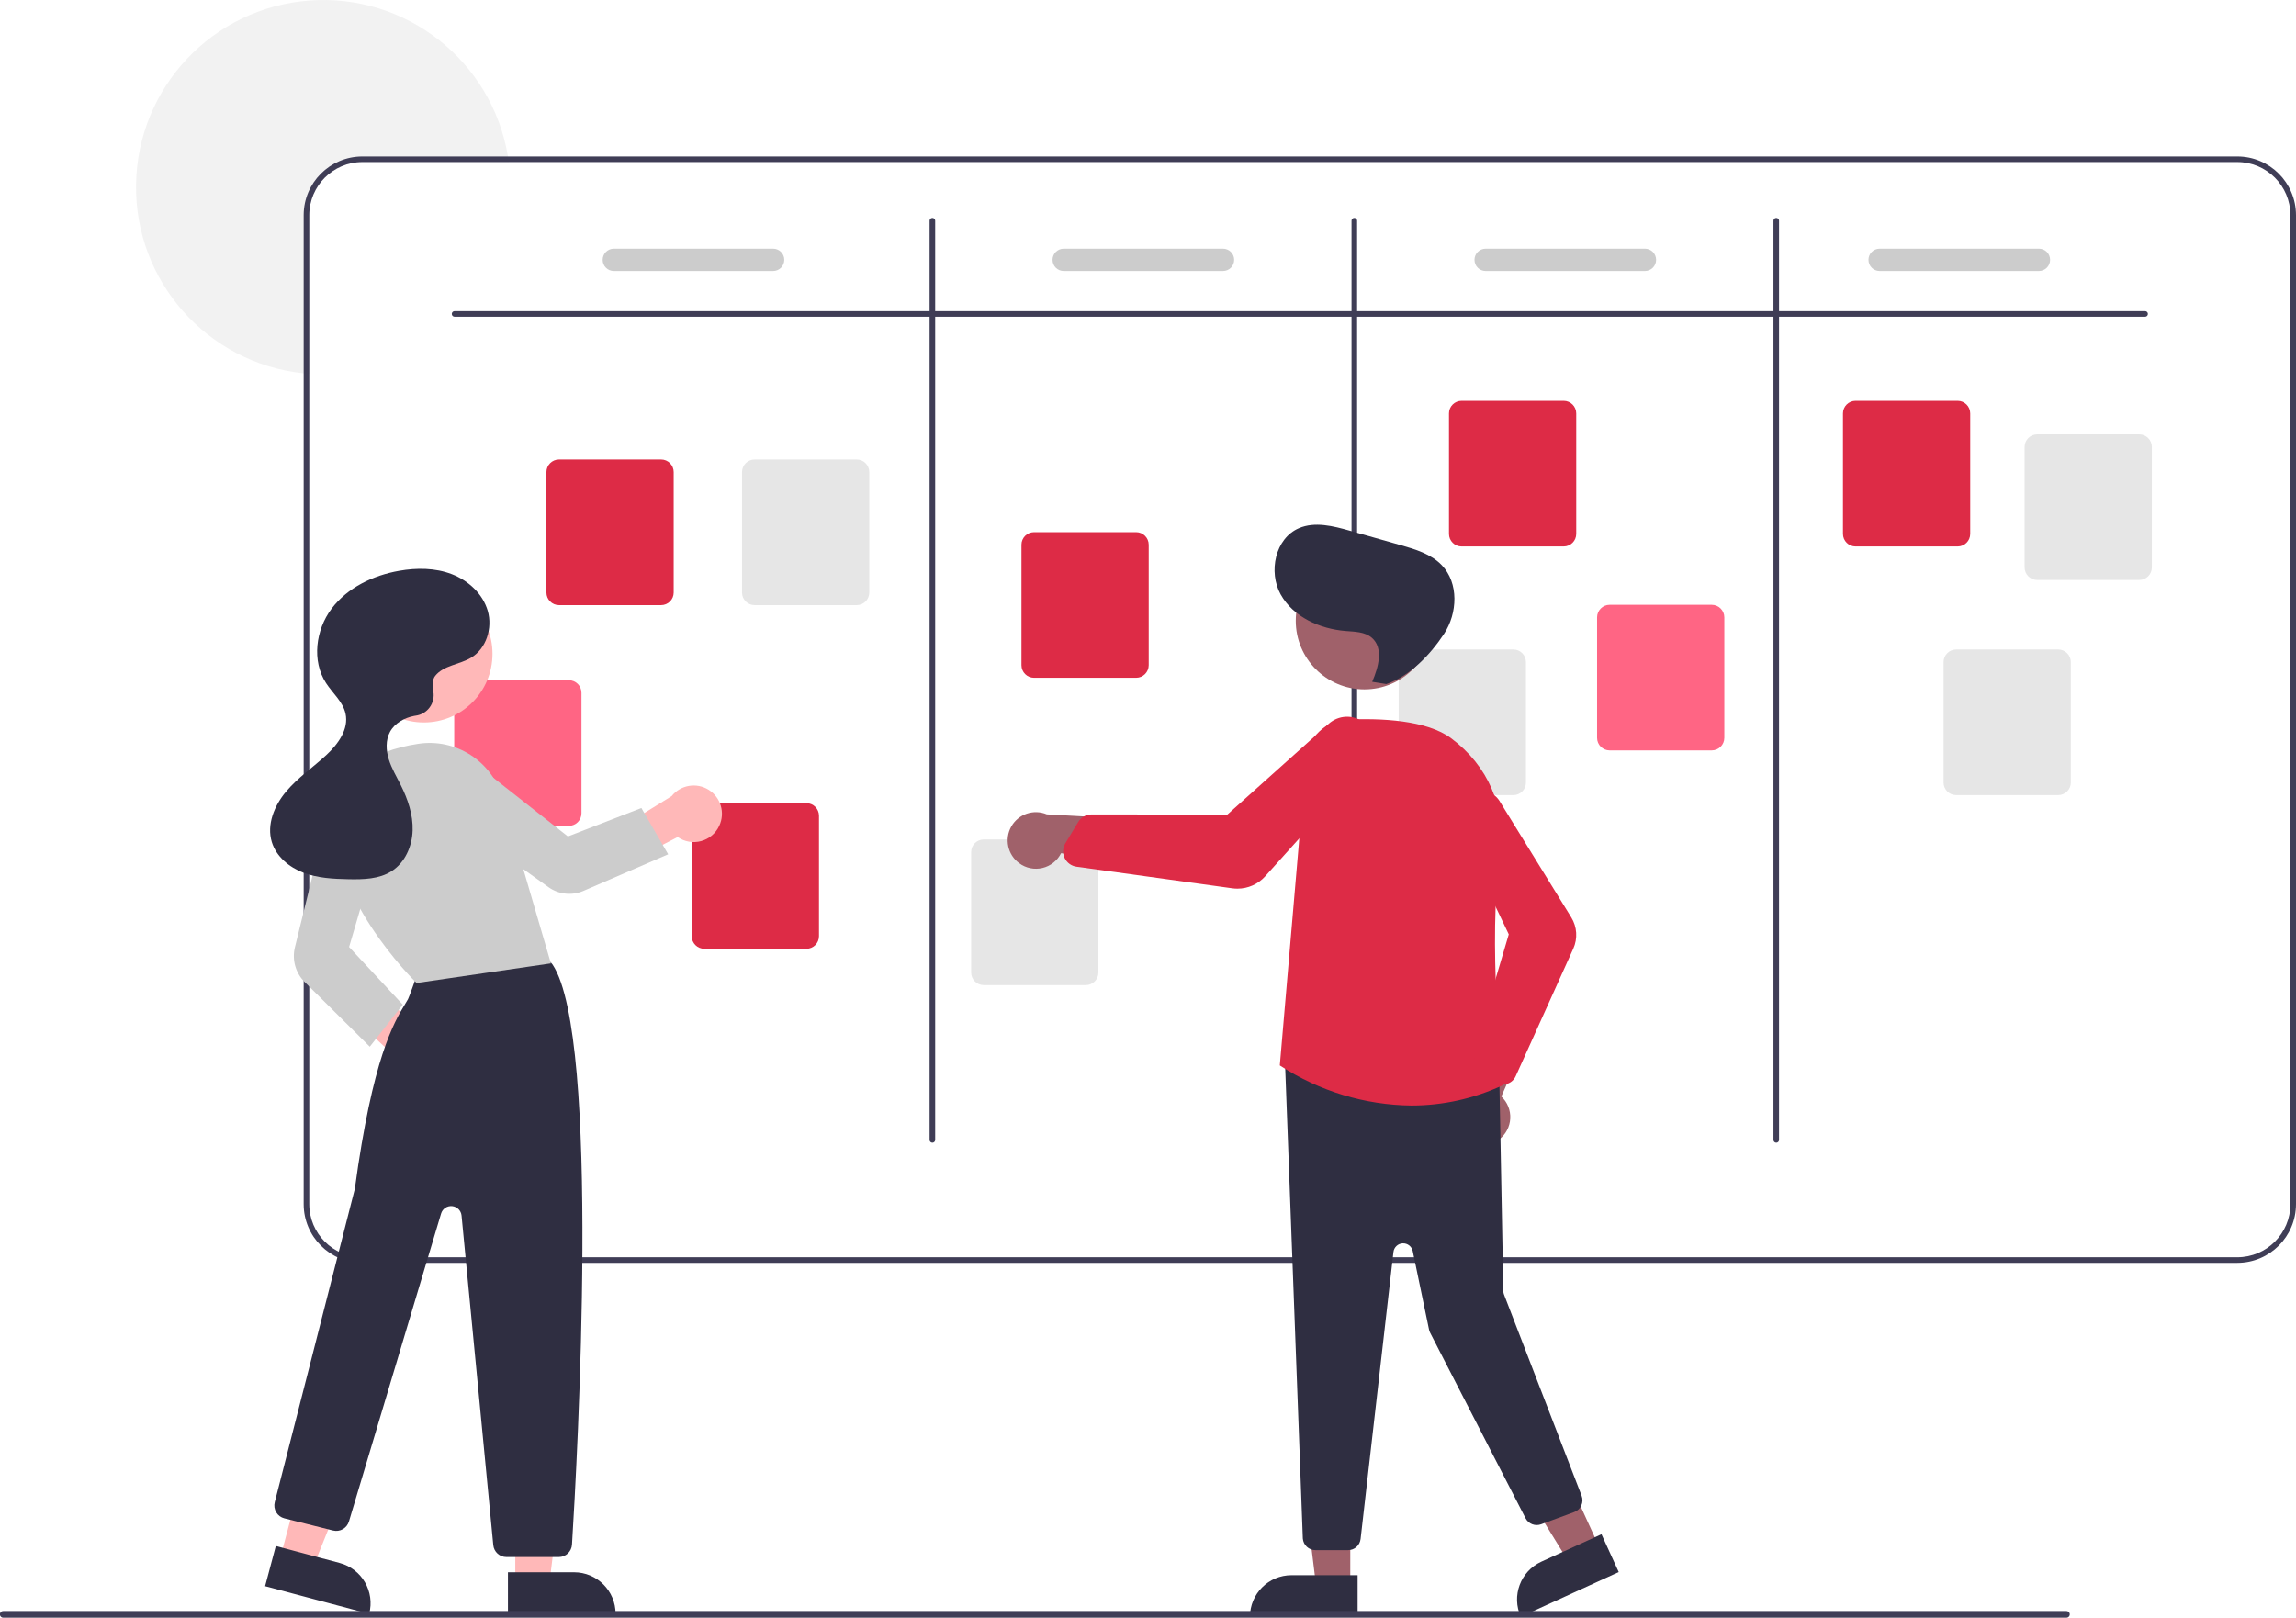
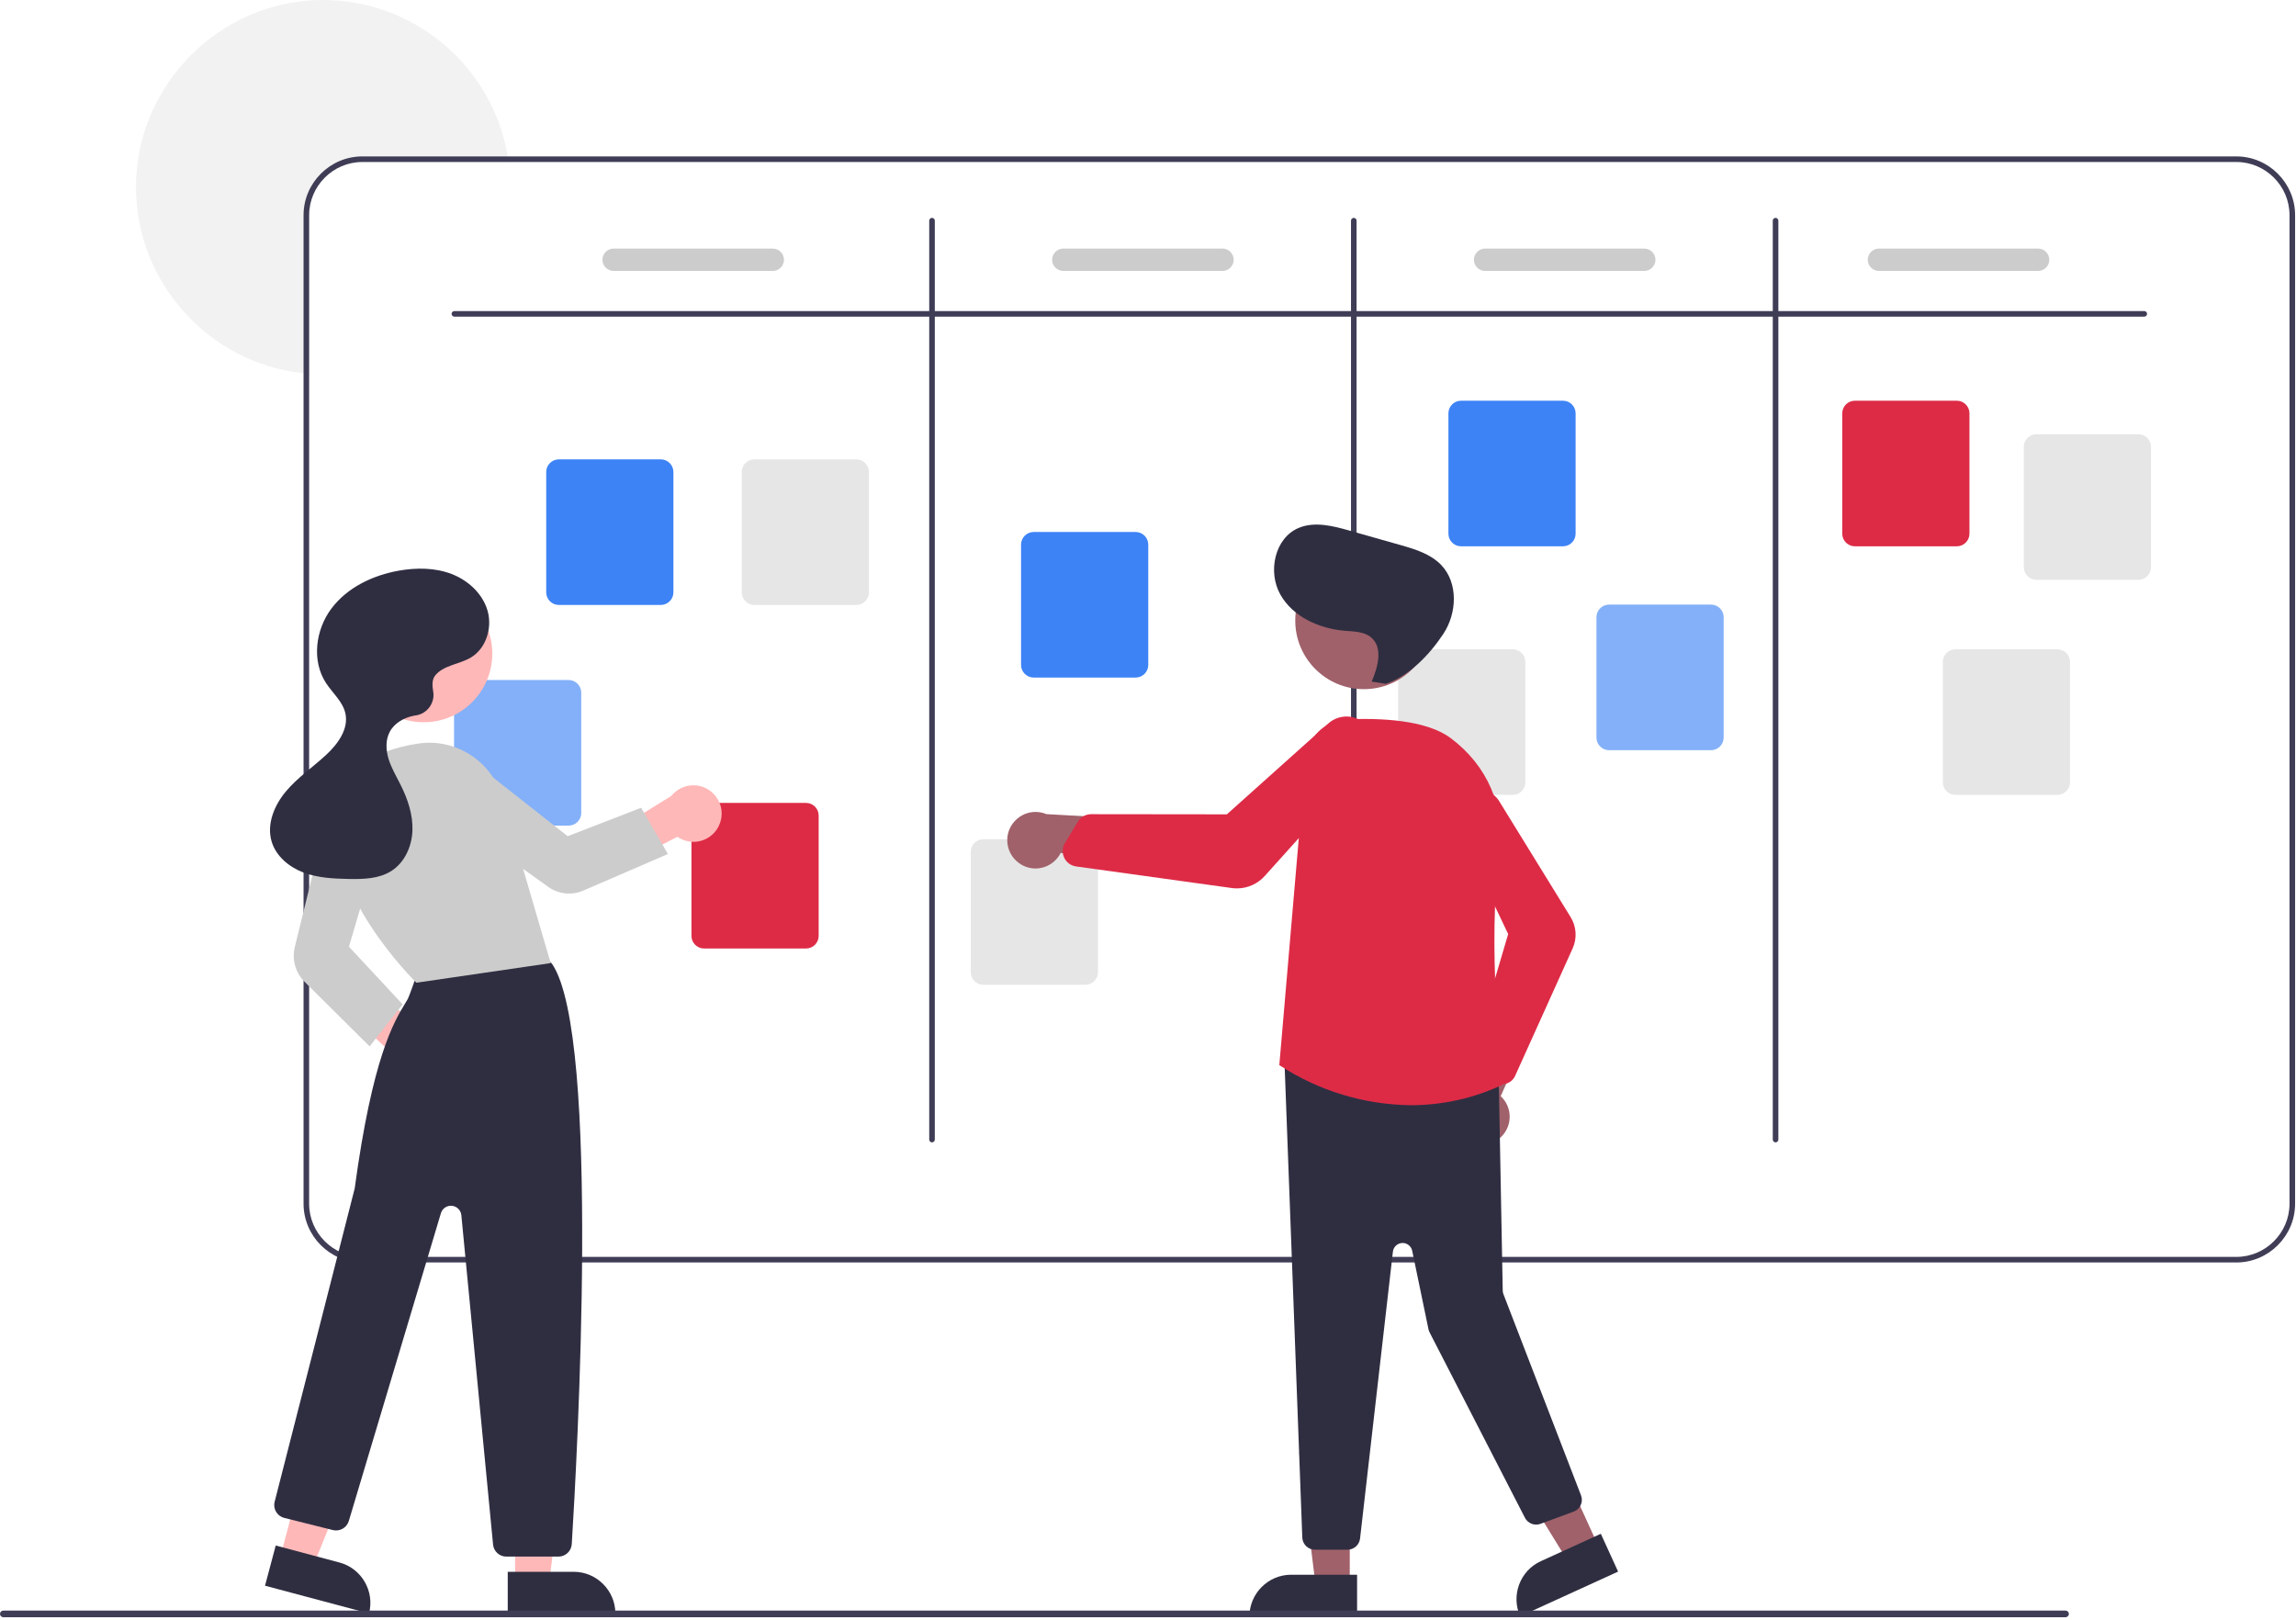
- <svg xmlns="http://www.w3.org/2000/svg" data-name="Layer 1" width="821.676" height="579.01" viewBox="0 0 821.676 579.01">
-   <path d="M371.238,218.495h-52.4a19.017,19.017,0,0,0-19,19v56.81c-.67-.04-1.34-.1-2-.18a66.999,66.999,0,1,1,73.1-77.63C371.048,217.155,371.148,217.825,371.238,218.495Z" transform="translate(-189.1619 -160.4952)" fill="#f2f2f2" />
-   <path d="M989.838,216.495h-671a21.023,21.023,0,0,0-21,21v354a21.023,21.023,0,0,0,21,21h671a21.023,21.023,0,0,0,21-21v-354A21.023,21.023,0,0,0,989.838,216.495Zm19,375a19.017,19.017,0,0,1-19,19h-671a19.017,19.017,0,0,1-19-19v-354a19.017,19.017,0,0,1,19-19h671a19.017,19.017,0,0,1,19,19Z" transform="translate(-189.1619 -160.4952)" fill="#3f3d56" />
-   <path d="M956.838,273.865h-605a1,1,0,0,1,0-2h605a1,1,0,0,1,0,2Z" transform="translate(-189.1619 -160.4952)" fill="#3f3d56" />
-   <path d="M522.838,569.495a1,1,0,0,1-1-1v-329a1,1,0,1,1,2,0v329A1,1,0,0,1,522.838,569.495Z" transform="translate(-189.1619 -160.4952)" fill="#3f3d56" />
-   <path d="M673.838,569.495a1,1,0,0,1-1-1v-329a1,1,0,1,1,2,0v329A1,1,0,0,1,673.838,569.495Z" transform="translate(-189.1619 -160.4952)" fill="#3f3d56" />
-   <path d="M824.838,569.495a1,1,0,0,1-1-1v-329a1,1,0,1,1,2,0v329A1,1,0,0,1,824.838,569.495Z" transform="translate(-189.1619 -160.4952)" fill="#3f3d56" />
-   <path d="M425.754,377.083h-36.54a4.505,4.505,0,0,1-4.5-4.5V329.463a4.505,4.505,0,0,1,4.5-4.5h36.54a4.505,4.505,0,0,1,4.5,4.5v43.12A4.505,4.505,0,0,1,425.754,377.083Z" transform="translate(-189.1619 -160.4952)" fill="#dd2b46" />
-   <path d="M477.754,500.083h-36.54a4.505,4.505,0,0,1-4.5-4.5V452.463a4.505,4.505,0,0,1,4.5-4.5h36.54a4.505,4.505,0,0,1,4.5,4.5v43.12A4.505,4.505,0,0,1,477.754,500.083Z" transform="translate(-189.1619 -160.4952)" fill="#dd2b46" />
-   <path d="M595.754,403.083h-36.54a4.505,4.505,0,0,1-4.5-4.5V355.463a4.505,4.505,0,0,1,4.5-4.5h36.54a4.505,4.505,0,0,1,4.5,4.5v43.12A4.505,4.505,0,0,1,595.754,403.083Z" transform="translate(-189.1619 -160.4952)" fill="#dd2b46" />
-   <path d="M748.754,356.083h-36.54a4.505,4.505,0,0,1-4.5-4.5V308.463a4.505,4.505,0,0,1,4.5-4.5h36.54a4.505,4.505,0,0,1,4.5,4.5v43.12A4.505,4.505,0,0,1,748.754,356.083Z" transform="translate(-189.1619 -160.4952)" fill="#dd2b46" />
-   <path d="M889.754,356.083h-36.54a4.505,4.505,0,0,1-4.5-4.5V308.463a4.505,4.505,0,0,1,4.5-4.5h36.54a4.505,4.505,0,0,1,4.5,4.5v43.12A4.505,4.505,0,0,1,889.754,356.083Z" transform="translate(-189.1619 -160.4952)" fill="#dd2b46" />
-   <path d="M954.754,368.083h-36.54a4.505,4.505,0,0,1-4.5-4.5V320.463a4.505,4.505,0,0,1,4.5-4.5h36.54a4.505,4.505,0,0,1,4.5,4.5v43.12A4.505,4.505,0,0,1,954.754,368.083Z" transform="translate(-189.1619 -160.4952)" fill="#e6e6e6" />
-   <path d="M925.754,445.083h-36.54a4.505,4.505,0,0,1-4.5-4.5V397.463a4.505,4.505,0,0,1,4.5-4.5h36.54a4.505,4.505,0,0,1,4.5,4.5v43.12A4.505,4.505,0,0,1,925.754,445.083Z" transform="translate(-189.1619 -160.4952)" fill="#e6e6e6" />
-   <path d="M801.754,429.083h-36.54a4.505,4.505,0,0,1-4.5-4.5V381.463a4.505,4.505,0,0,1,4.5-4.5h36.54a4.505,4.505,0,0,1,4.5,4.5v43.12A4.505,4.505,0,0,1,801.754,429.083Z" transform="translate(-189.1619 -160.4952)" fill="#ff6584" />
-   <path d="M730.754,445.083h-36.54a4.505,4.505,0,0,1-4.5-4.5V397.463a4.505,4.505,0,0,1,4.5-4.5h36.54a4.505,4.505,0,0,1,4.5,4.5v43.12A4.505,4.505,0,0,1,730.754,445.083Z" transform="translate(-189.1619 -160.4952)" fill="#e6e6e6" />
-   <path d="M577.754,513.083h-36.54a4.505,4.505,0,0,1-4.5-4.5V465.463a4.505,4.505,0,0,1,4.5-4.5h36.54a4.505,4.505,0,0,1,4.5,4.5v43.12A4.505,4.505,0,0,1,577.754,513.083Z" transform="translate(-189.1619 -160.4952)" fill="#e6e6e6" />
-   <path d="M392.754,456.083h-36.54a4.505,4.505,0,0,1-4.5-4.5V408.463a4.505,4.505,0,0,1,4.5-4.5h36.54a4.505,4.505,0,0,1,4.5,4.5v43.12A4.505,4.505,0,0,1,392.754,456.083Z" transform="translate(-189.1619 -160.4952)" fill="#ff6584" />
-   <path d="M495.754,377.083h-36.54a4.505,4.505,0,0,1-4.5-4.5V329.463a4.505,4.505,0,0,1,4.5-4.5h36.54a4.505,4.505,0,0,1,4.5,4.5v43.12A4.505,4.505,0,0,1,495.754,377.083Z" transform="translate(-189.1619 -160.4952)" fill="#e6e6e6" />
-   <path d="M465.838,257.495h-57a4,4,0,0,1,0-8h57a4,4,0,0,1,0,8Z" transform="translate(-189.1619 -160.4952)" fill="#ccc" />
-   <path d="M626.838,257.495h-57a4,4,0,0,1,0-8h57a4,4,0,0,1,0,8Z" transform="translate(-189.1619 -160.4952)" fill="#ccc" />
-   <path d="M777.838,257.495h-57a4,4,0,0,1,0-8h57a4,4,0,0,1,0,8Z" transform="translate(-189.1619 -160.4952)" fill="#ccc" />
-   <path d="M918.838,257.495h-57a4,4,0,0,1,0-8h57a4,4,0,0,1,0,8Z" transform="translate(-189.1619 -160.4952)" fill="#ccc" />
-   <path d="M338.171,550.387A10.056,10.056,0,0,1,329.471,537.656L303.838,513.795l13.553-3.438,25.206,20.444a10.11,10.11,0,0,1-4.426,19.586Z" transform="translate(-189.1619 -160.4952)" fill="#ffb8b8" />
-   <polygon points="184.404 566.253 196.664 566.253 202.496 518.965 184.402 518.965 184.404 566.253" fill="#ffb8b8" />
-   <path d="M370.939,723.245h38.531a0,0,0,0,1,0,0v14.887a0,0,0,0,1,0,0H385.826a14.887,14.887,0,0,1-14.887-14.887v0A0,0,0,0,1,370.939,723.245Z" transform="translate(591.28 1300.863) rotate(179.9974)" fill="#2f2e41" />
-   <polygon points="100.345 557.401 112.193 560.555 129.994 516.359 112.509 511.705 100.345 557.401" fill="#ffb8b8" />
-   <path d="M285.307,718.541h38.531a0,0,0,0,1,0,0v14.887a0,0,0,0,1,0,0H300.194a14.887,14.887,0,0,1-14.887-14.887v0A0,0,0,0,1,285.307,718.541Z" transform="matrix(-0.96635, -0.25722, 0.25722, -0.96635, 222.9961, 1345.388)" fill="#2f2e41" />
-   <path d="M389.123,717.795H370.416a4.73,4.73,0,0,1-4.726-4.293L354.333,595.57a3.748,3.748,0,0,0-7.321-.715L314.039,705.055a4.742,4.742,0,0,1-5.7,3.246l-17.403-4.352a4.747,4.747,0,0,1-3.447-5.787c.284-1.11,28.411-111.028,28.656-112.158,6.373-46.968,13.997-59.554,18.093-66.314.339-.56.651-1.074.931-1.561.351-.608,2.512-6.645,3.884-10.564a4.79,4.79,0,0,1,2.435-2.978c17.211-8.802,37.347-2.709,43.109-.632a4.682,4.682,0,0,1,2.338,1.815c17.285,26.071,8.802,177.491,6.926,207.581A4.751,4.751,0,0,1,389.123,717.795Z" transform="translate(-189.1619 -160.4952)" fill="#2f2e41" />
-   <circle cx="151.684" cy="234.024" r="24.561" fill="#ffb8b8" />
-   <path d="M338.244,512.333l-.177-.171c-.331-.32-33.056-32.38-28.821-62.024,1.811-12.68,12.07-20.781,29.668-23.431a27.135,27.135,0,0,1,30,19.121l17.4,59.484Z" transform="translate(-189.1619 -160.4952)" fill="#ccc" />
-   <path d="M321.495,535.136l-23.318-23.171a13.137,13.137,0,0,1-3.48-12.392l11.289-45.919A10.354,10.354,0,0,1,319.165,446.254a10.411,10.411,0,0,1,6.809,12.794L314.09,499.444l19.218,20.637Z" transform="translate(-189.1619 -160.4952)" fill="#ccc" />
-   <path d="M446.566,456.058a10.056,10.056,0,0,1-14.884,4.029L400.553,476.221l1.376-13.706,27.597-17.079a10.11,10.11,0,0,1,17.04,10.621Z" transform="translate(-189.1619 -160.4952)" fill="#ffb8b8" />
-   <path d="M428.283,466.26l-30.346,13.114a12.809,12.809,0,0,1-12.477-1.338l-38.589-27.649A10.355,10.355,0,0,1,344.897,435.4a10.41,10.41,0,0,1,14.409-1.568l33.088,26.042,26.3-10.175Z" transform="translate(-189.1619 -160.4952)" fill="#ccc" />
-   <path d="M344.918,402.39c3.03-3.796,8.691-4.001,12.853-6.505,5.452-3.28,7.706-10.611,5.949-16.726s-6.938-10.881-12.878-13.16-12.549-2.307-18.816-1.206c-9.33,1.64-18.516,5.995-24.207,13.569s-7.139,18.666-1.981,26.612c2.37,3.652,6.029,6.667,6.975,10.917,1.242,5.58-2.671,10.961-6.864,14.846-4.777,4.426-10.257,8.133-14.442,13.123s-6.976,11.806-5.066,18.032c1.6,5.216,6.256,9.059,11.361,10.984s10.666,2.203,16.121,2.309c5.297.104,10.924-.025,15.386-2.881,4.777-3.058,7.328-8.858,7.516-14.527s-1.706-11.223-4.245-16.294c-1.513-3.023-3.273-5.953-4.278-9.18s-1.18-6.89.431-9.863c1.693-3.125,5.117-5.009,8.604-5.694.181-.036.373-.067.573-.096a7.398,7.398,0,0,0,6.333-8.628C343.847,405.808,343.881,403.689,344.918,402.39Z" transform="translate(-189.1619 -160.4952)" fill="#2f2e41" />
-   <polygon points="483.229 567.3 470.969 567.3 465.137 520.012 483.231 520.013 483.229 567.3" fill="#a0616a" />
-   <path d="M462.212,563.797h23.644a0,0,0,0,1,0,0v14.887a0,0,0,0,1,0,0H447.325a0,0,0,0,1,0,0v0A14.887,14.887,0,0,1,462.212,563.797Z" fill="#2f2e41" />
-   <polygon points="572.184 553.413 561.033 558.506 536.079 517.917 552.538 510.399 572.184 553.413" fill="#a0616a" />
-   <path d="M743.47,716.962h23.644a0,0,0,0,1,0,0v14.887a0,0,0,0,1,0,0H728.583a0,0,0,0,1,0,0v0A14.887,14.887,0,0,1,743.47,716.962Z" transform="translate(-422.5278 215.6884) rotate(-24.54855)" fill="#2f2e41" />
-   <path d="M725.643,568.352a10.056,10.056,0,0,0,.801-15.399l14.412-32.7-18.309,3.103-10.879,30.577a10.11,10.11,0,0,0,13.975,14.419Z" transform="translate(-189.1619 -160.4952)" fill="#a0616a" />
-   <path d="M671.609,715.327H659.897a4.517,4.517,0,0,1-4.488-4.174l-6.387-170.559a4.5,4.5,0,0,1,4.925-4.805l67.735,7.193a4.501,4.501,0,0,1,4.062,4.394l1.419,75.235a3.492,3.492,0,0,0,.234,1.193l27.785,72.053a4.499,4.499,0,0,1-2.643,5.841l-11.868,4.373a4.501,4.501,0,0,1-5.557-2.164l-34.133-66.369a4.475,4.475,0,0,1-.404-1.143l-5.831-28.094a3.5,3.5,0,0,0-6.904.312L676.08,711.338A4.499,4.499,0,0,1,671.609,715.327Z" transform="translate(-189.1619 -160.4952)" fill="#2f2e41" />
-   <circle cx="488.279" cy="222.178" r="24.561" fill="#a0616a" />
-   <path d="M694.285,556.19a87.664,87.664,0,0,1-46.873-14.198l-.239-.165.025-.29,9.395-109.416a15.421,15.421,0,0,1,14.599-14.062c12.176-.56,28.531.146,37.286,6.667,13.231,9.854,19.608,24.694,17.496,40.712-4.38,33.219.582,78.029,1.162,83.029l.042.36-.33.151A77.266,77.266,0,0,1,694.285,556.19Z" transform="translate(-189.1619 -160.4952)" fill="#dd2b46" />
-   <path d="M727.022,548.653a5.007,5.007,0,0,1-3.681-1.622l-5.373-5.861a5.026,5.026,0,0,1-1.109-4.795l12.251-41.464-18.64-39.144a8.832,8.832,0,0,1-.604-5.879,8.809,8.809,0,0,1,16.313-2.084l25.295,41.042a11.951,11.951,0,0,1,.72,11.198l-20.61,45.665a4.988,4.988,0,0,1-3.766,2.88A5.054,5.054,0,0,1,727.022,548.653Z" transform="translate(-189.1619 -160.4952)" fill="#dd2b46" />
-   <path d="M553.9,469.448a10.056,10.056,0,0,0,14.999-3.578l35.438,4.596L596.192,453.778l-32.404-1.806a10.11,10.11,0,0,0-9.888,17.476Z" transform="translate(-189.1619 -160.4952)" fill="#a0616a" />
-   <path d="M632.011,478.562a13.425,13.425,0,0,1-1.845-.127l-55.751-7.732a5.541,5.541,0,0,1-4.251-3.111,5.657,5.657,0,0,1-.318-.829h-0a5.564,5.564,0,0,1,.575-4.432l4.614-7.649a5.584,5.584,0,0,1,4.756-2.686h.008l48.596.056,36.294-32.517a9.868,9.868,0,0,1,6.107-2.5,9.835,9.835,0,0,1,7.373,16.815L641.953,474.128A13.364,13.364,0,0,1,632.011,478.562Z" transform="translate(-189.1619 -160.4952)" fill="#dd2b46" />
-   <path d="M680.234,404.523c2.244-5.195,4.144-12.113-.161-15.785-2.497-2.13-6.094-2.135-9.365-2.4-9.217-.747-18.706-4.988-23.211-13.064s-1.989-20.084,6.51-23.728c5.729-2.456,12.297-.783,18.294.918l18.006,5.106c5.35,1.517,10.967,3.19,14.819,7.201,6.143,6.397,5.684,17.212.805,24.618s-12.226,15.131-20.638,17.943Z" transform="translate(-189.1619 -160.4952)" fill="#2f2e41" />
-   <path d="M928.647,739.505h-738.294a1.191,1.191,0,1,1,0-2.381h738.294a1.191,1.191,0,1,1,0,2.381Z" transform="translate(-189.1619 -160.4952)" fill="#3f3d56" />
+ <svg xmlns="http://www.w3.org/2000/svg" width="100%" height="100%" viewBox="0 0 822 580" version="1.1" xml:space="preserve" style="fill-rule:evenodd;clip-rule:evenodd;stroke-linejoin:round;stroke-miterlimit:2;">
+   <g transform="matrix(1,0,0,1,-189.162,-160.495)">
+     <path d="M371.238,218.495L318.838,218.495C308.419,218.505 299.848,227.076 299.838,237.495L299.838,294.305C299.168,294.265 298.498,294.205 297.838,294.125C263.909,290.556 237.849,261.611 237.849,227.494C237.849,190.74 268.094,160.495 304.848,160.495C337.468,160.495 365.583,184.318 370.938,216.495C371.048,217.155 371.148,217.825 371.238,218.495Z" style="fill:rgb(242,242,242);fill-rule:nonzero;" />
+   </g>
+   <g transform="matrix(1,0,0,1,-189.162,-160.495)">
+     <path d="M989.838,216.495L318.838,216.495C307.323,216.508 297.851,225.98 297.838,237.495L297.838,591.495C297.851,603.011 307.323,612.483 318.838,612.495L989.838,612.495C1001.35,612.483 1010.83,603.011 1010.84,591.495L1010.84,237.495C1010.83,225.98 1001.35,216.508 989.838,216.495ZM1008.84,591.495C1008.83,601.915 1000.26,610.486 989.838,610.495L318.838,610.495C308.419,610.486 299.848,601.915 299.838,591.495L299.838,237.495C299.848,227.076 308.419,218.505 318.838,218.495L989.838,218.495C1000.26,218.505 1008.83,227.076 1008.84,237.495L1008.84,591.495Z" style="fill:rgb(63,61,86);fill-rule:nonzero;" />
+   </g>
+   <g transform="matrix(1,0,0,1,-189.162,-160.495)">
+     <path d="M956.838,273.865L351.838,273.865C351.29,273.865 350.838,273.413 350.838,272.865C350.838,272.316 351.29,271.865 351.838,271.865L956.838,271.865C957.387,271.865 957.838,272.316 957.838,272.865C957.838,273.413 957.387,273.865 956.838,273.865Z" style="fill:rgb(63,61,86);fill-rule:nonzero;" />
+   </g>
+   <g transform="matrix(1,0,0,1,-189.162,-160.495)">
+     <path d="M522.838,569.495C522.29,569.495 521.838,569.044 521.838,568.495L521.838,239.495C521.838,238.947 522.29,238.495 522.838,238.495C523.387,238.495 523.838,238.947 523.838,239.495L523.838,568.495C523.838,569.044 523.387,569.495 522.838,569.495Z" style="fill:rgb(63,61,86);fill-rule:nonzero;" />
+   </g>
+   <g transform="matrix(1,0,0,1,-189.162,-160.495)">
+     <path d="M673.838,569.495C673.29,569.495 672.838,569.044 672.838,568.495L672.838,239.495C672.838,238.947 673.29,238.495 673.838,238.495C674.387,238.495 674.838,238.947 674.838,239.495L674.838,568.495C674.838,569.044 674.387,569.495 673.838,569.495Z" style="fill:rgb(63,61,86);fill-rule:nonzero;" />
+   </g>
+   <g transform="matrix(1,0,0,1,-189.162,-160.495)">
+     <path d="M824.838,569.495C824.29,569.495 823.838,569.044 823.838,568.495L823.838,239.495C823.838,238.947 824.29,238.495 824.838,238.495C825.387,238.495 825.838,238.947 825.838,239.495L825.838,568.495C825.838,569.044 825.387,569.495 824.838,569.495Z" style="fill:rgb(63,61,86);fill-rule:nonzero;" />
+   </g>
+   <g transform="matrix(1,0,0,1,-189.162,-160.495)">
+     <path d="M425.754,377.083L389.214,377.083C386.746,377.08 384.717,375.05 384.714,372.583L384.714,329.463C384.717,326.995 386.746,324.966 389.214,324.963L425.754,324.963C428.221,324.966 430.251,326.995 430.254,329.463L430.254,372.583C430.251,375.05 428.221,377.08 425.754,377.083Z" style="fill:rgb(61,131,246);fill-rule:nonzero;" />
+   </g>
+   <g transform="matrix(1,0,0,1,-189.162,-160.495)">
+     <path d="M477.754,500.083L441.214,500.083C438.746,500.08 436.717,498.05 436.714,495.583L436.714,452.463C436.717,449.995 438.746,447.966 441.214,447.963L477.754,447.963C480.221,447.966 482.251,449.995 482.254,452.463L482.254,495.583C482.251,498.05 480.221,500.08 477.754,500.083Z" style="fill:rgb(221,43,70);fill-rule:nonzero;" />
+   </g>
+   <g transform="matrix(1,0,0,1,-189.162,-160.495)">
+     <path d="M595.754,403.083L559.214,403.083C556.746,403.08 554.717,401.05 554.714,398.583L554.714,355.463C554.717,352.995 556.746,350.966 559.214,350.963L595.754,350.963C598.221,350.966 600.251,352.995 600.254,355.463L600.254,398.583C600.251,401.05 598.221,403.08 595.754,403.083Z" style="fill:rgb(61,131,246);fill-rule:nonzero;" />
+   </g>
+   <g transform="matrix(1,0,0,1,-189.162,-160.495)">
+     <path d="M748.754,356.083L712.214,356.083C709.746,356.08 707.717,354.05 707.714,351.583L707.714,308.463C707.717,305.995 709.746,303.966 712.214,303.963L748.754,303.963C751.221,303.966 753.251,305.995 753.254,308.463L753.254,351.583C753.251,354.05 751.221,356.08 748.754,356.083Z" style="fill:rgb(61,131,246);fill-rule:nonzero;" />
+   </g>
+   <g transform="matrix(1,0,0,1,-189.162,-160.495)">
+     <path d="M889.754,356.083L853.214,356.083C850.746,356.08 848.717,354.05 848.714,351.583L848.714,308.463C848.717,305.995 850.746,303.966 853.214,303.963L889.754,303.963C892.221,303.966 894.251,305.995 894.254,308.463L894.254,351.583C894.251,354.05 892.221,356.08 889.754,356.083Z" style="fill:rgb(221,43,70);fill-rule:nonzero;" />
+   </g>
+   <g transform="matrix(1,0,0,1,-189.162,-160.495)">
+     <path d="M954.754,368.083L918.214,368.083C915.746,368.08 913.717,366.05 913.714,363.583L913.714,320.463C913.717,317.995 915.746,315.966 918.214,315.963L954.754,315.963C957.221,315.966 959.251,317.995 959.254,320.463L959.254,363.583C959.251,366.05 957.221,368.08 954.754,368.083Z" style="fill:rgb(230,230,230);fill-rule:nonzero;" />
+   </g>
+   <g transform="matrix(1,0,0,1,-189.162,-160.495)">
+     <path d="M925.754,445.083L889.214,445.083C886.746,445.08 884.717,443.05 884.714,440.583L884.714,397.463C884.717,394.995 886.746,392.966 889.214,392.963L925.754,392.963C928.221,392.966 930.251,394.995 930.254,397.463L930.254,440.583C930.251,443.05 928.221,445.08 925.754,445.083Z" style="fill:rgb(230,230,230);fill-rule:nonzero;" />
+   </g>
+   <g transform="matrix(1,0,0,1,-189.162,-160.495)">
+     <path d="M801.754,429.083L765.214,429.083C762.746,429.08 760.717,427.05 760.714,424.583L760.714,381.463C760.717,378.995 762.746,376.966 765.214,376.963L801.754,376.963C804.221,376.966 806.251,378.995 806.254,381.463L806.254,424.583C806.251,427.05 804.221,429.08 801.754,429.083Z" style="fill:rgb(131,176,248);fill-rule:nonzero;" />
+   </g>
+   <g transform="matrix(1,0,0,1,-189.162,-160.495)">
+     <path d="M730.754,445.083L694.214,445.083C691.746,445.08 689.717,443.05 689.714,440.583L689.714,397.463C689.717,394.995 691.746,392.966 694.214,392.963L730.754,392.963C733.221,392.966 735.251,394.995 735.254,397.463L735.254,440.583C735.251,443.05 733.221,445.08 730.754,445.083Z" style="fill:rgb(230,230,230);fill-rule:nonzero;" />
+   </g>
+   <g transform="matrix(1,0,0,1,-189.162,-160.495)">
+     <path d="M577.754,513.083L541.214,513.083C538.746,513.08 536.717,511.05 536.714,508.583L536.714,465.463C536.717,462.995 538.746,460.966 541.214,460.963L577.754,460.963C580.221,460.966 582.251,462.995 582.254,465.463L582.254,508.583C582.251,511.05 580.221,513.08 577.754,513.083Z" style="fill:rgb(230,230,230);fill-rule:nonzero;" />
+   </g>
+   <g transform="matrix(1,0,0,1,-189.162,-160.495)">
+     <path d="M392.754,456.083L356.214,456.083C353.746,456.08 351.717,454.05 351.714,451.583L351.714,408.463C351.717,405.995 353.746,403.966 356.214,403.963L392.754,403.963C395.221,403.966 397.251,405.995 397.254,408.463L397.254,451.583C397.251,454.05 395.221,456.08 392.754,456.083Z" style="fill:rgb(131,176,248);fill-rule:nonzero;" />
+   </g>
+   <g transform="matrix(1,0,0,1,-189.162,-160.495)">
+     <path d="M495.754,377.083L459.214,377.083C456.746,377.08 454.717,375.05 454.714,372.583L454.714,329.463C454.717,326.995 456.746,324.966 459.214,324.963L495.754,324.963C498.221,324.966 500.251,326.995 500.254,329.463L500.254,372.583C500.251,375.05 498.221,377.08 495.754,377.083Z" style="fill:rgb(230,230,230);fill-rule:nonzero;" />
+   </g>
+   <g transform="matrix(1,0,0,1,-189.162,-160.495)">
+     <path d="M465.838,257.495L408.838,257.495C406.644,257.495 404.838,255.69 404.838,253.495C404.838,251.301 406.644,249.495 408.838,249.495L465.838,249.495C468.032,249.495 469.838,251.301 469.838,253.495C469.838,255.69 468.032,257.495 465.838,257.495Z" style="fill:rgb(204,204,204);fill-rule:nonzero;" />
+   </g>
+   <g transform="matrix(1,0,0,1,-189.162,-160.495)">
+     <path d="M626.838,257.495L569.838,257.495C567.644,257.495 565.838,255.69 565.838,253.495C565.838,251.301 567.644,249.495 569.838,249.495L626.838,249.495C629.032,249.495 630.838,251.301 630.838,253.495C630.838,255.69 629.032,257.495 626.838,257.495Z" style="fill:rgb(204,204,204);fill-rule:nonzero;" />
+   </g>
+   <g transform="matrix(1,0,0,1,-189.162,-160.495)">
+     <path d="M777.838,257.495L720.838,257.495C718.644,257.495 716.838,255.69 716.838,253.495C716.838,251.301 718.644,249.495 720.838,249.495L777.838,249.495C780.032,249.495 781.838,251.301 781.838,253.495C781.838,255.69 780.032,257.495 777.838,257.495Z" style="fill:rgb(204,204,204);fill-rule:nonzero;" />
+   </g>
+   <g transform="matrix(1,0,0,1,-189.162,-160.495)">
+     <path d="M918.838,257.495L861.838,257.495C859.644,257.495 857.838,255.69 857.838,253.495C857.838,251.301 859.644,249.495 861.838,249.495L918.838,249.495C921.032,249.495 922.838,251.301 922.838,253.495C922.838,255.69 921.032,257.495 918.838,257.495Z" style="fill:rgb(204,204,204);fill-rule:nonzero;" />
+   </g>
+   <g transform="matrix(1,0,0,1,-189.162,-160.495)">
+     <path d="M338.171,550.387C333.048,549.885 329.095,545.526 329.095,540.379C329.095,539.458 329.222,538.542 329.471,537.656L303.838,513.795L317.391,510.357L342.597,530.801C346.624,532.227 349.332,536.059 349.332,540.331C349.332,545.877 344.768,550.441 339.222,550.441C338.871,550.441 338.52,550.423 338.171,550.387L338.171,550.387Z" style="fill:rgb(255,184,184);fill-rule:nonzero;" />
+   </g>
+   <path d="M184.404,566.253L196.664,566.253L202.496,518.965L184.402,518.965L184.404,566.253Z" style="fill:rgb(255,184,184);fill-rule:nonzero;" />
+   <g transform="matrix(-1,4.57276e-05,-4.57276e-05,-1,591.28,1300.86)">
+     <path d="M370.939,723.245L409.47,723.245L409.47,738.132L385.826,738.132C377.659,738.132 370.939,731.411 370.939,723.245L370.939,723.245Z" style="fill:rgb(47,46,65);fill-rule:nonzero;" />
+   </g>
+   <path d="M100.345,557.401L112.193,560.555L129.994,516.359L112.509,511.705L100.345,557.401Z" style="fill:rgb(255,184,184);fill-rule:nonzero;" />
+   <g transform="matrix(-0.96635,-0.25722,0.25722,-0.96635,222.996,1345.39)">
+     <path d="M285.307,718.541L323.837,718.541L323.837,733.428L300.194,733.428C292.027,733.428 285.307,726.707 285.307,718.541L285.307,718.541Z" style="fill:rgb(47,46,65);fill-rule:nonzero;" />
+   </g>
+   <g transform="matrix(1,0,0,1,-189.162,-160.495)">
+     <path d="M389.123,717.795L370.416,717.795C367.979,717.803 365.914,715.928 365.689,713.502L354.333,595.57C354.149,593.658 352.523,592.182 350.603,592.182C348.951,592.182 347.485,593.273 347.012,594.856L314.039,705.055C313.318,707.474 310.787,708.916 308.339,708.301L290.936,703.949C288.829,703.423 287.339,701.515 287.339,699.343C287.339,698.945 287.389,698.548 287.488,698.162C287.772,697.052 315.899,587.134 316.144,586.004C322.517,539.036 330.142,526.45 334.237,519.69C334.577,519.13 334.888,518.615 335.169,518.129C335.52,517.521 337.681,511.484 339.052,507.565C339.412,506.276 340.296,505.195 341.487,504.587C358.698,495.785 378.835,501.878 384.596,503.955C385.551,504.291 386.372,504.929 386.935,505.771C404.219,531.842 395.737,683.262 393.861,713.352C393.699,715.836 391.612,717.793 389.123,717.795Z" style="fill:rgb(47,46,65);fill-rule:nonzero;" />
+   </g>
+   <circle cx="151.684" cy="234.024" r="24.561" style="fill:rgb(255,184,184);" />
+   <g transform="matrix(1,0,0,1,-189.162,-160.495)">
+     <path d="M338.244,512.333L338.067,512.162C337.736,511.842 305.011,479.782 309.247,450.138C311.058,437.458 321.317,429.357 338.914,426.707C352.22,424.731 365.087,432.932 368.914,445.828L386.314,505.313L338.244,512.333Z" style="fill:rgb(204,204,204);fill-rule:nonzero;" />
+   </g>
+   <g transform="matrix(1,0,0,1,-189.162,-160.495)">
+     <path d="M321.495,535.136L298.176,511.965C294.937,508.728 293.616,504.023 294.697,499.573L305.985,453.654C307.119,449.041 311.289,445.771 316.04,445.771C317.1,445.771 318.154,445.934 319.165,446.254C324.485,447.969 327.523,453.677 325.974,459.048L314.09,499.444L333.308,520.081L321.495,535.136Z" style="fill:rgb(204,204,204);fill-rule:nonzero;" />
+   </g>
+   <g transform="matrix(1,0,0,1,-189.162,-160.495)">
+     <path d="M446.566,456.058C444.925,459.611 441.352,461.896 437.438,461.896C435.379,461.896 433.37,461.264 431.682,460.086L400.553,476.221L401.929,462.515L429.526,445.436C431.443,443.043 434.349,441.648 437.416,441.648C442.962,441.648 447.526,446.212 447.526,451.758C447.526,453.244 447.198,454.712 446.566,456.058L446.566,456.058Z" style="fill:rgb(255,184,184);fill-rule:nonzero;" />
+   </g>
+   <g transform="matrix(1,0,0,1,-189.162,-160.495)">
+     <path d="M428.283,466.26L397.937,479.373C393.834,481.133 389.096,480.624 385.46,478.035L346.871,450.386C344.159,448.443 342.547,445.305 342.547,441.969C342.547,439.574 343.378,437.251 344.897,435.4C348.466,431.097 354.895,430.398 359.306,433.832L392.394,459.874L418.695,449.699L428.283,466.26Z" style="fill:rgb(204,204,204);fill-rule:nonzero;" />
+   </g>
+   <g transform="matrix(1,0,0,1,-189.162,-160.495)">
+     <path d="M344.918,402.39C347.948,398.593 353.609,398.389 357.771,395.885C363.222,392.605 365.476,385.274 363.72,379.159C361.963,373.044 356.781,368.278 350.841,365.999C344.901,363.719 338.292,363.691 332.025,364.793C322.695,366.433 313.509,370.788 307.819,378.362C302.128,385.936 300.68,397.028 305.837,404.974C308.207,408.627 311.866,411.642 312.813,415.891C314.055,421.471 310.141,426.852 305.948,430.737C301.172,435.164 295.691,438.871 291.507,443.86C287.322,448.85 284.531,455.667 286.441,461.893C288.041,467.109 292.696,470.952 297.802,472.877C302.907,474.801 308.468,475.079 313.923,475.186C319.22,475.29 324.847,475.161 329.309,472.305C334.086,469.247 336.637,463.446 336.825,457.778C337.014,452.109 335.12,446.555 332.581,441.483C331.068,438.46 329.308,435.531 328.303,432.303C327.297,429.075 327.123,425.413 328.733,422.44C330.426,419.315 333.85,417.431 337.337,416.746C337.518,416.71 337.71,416.679 337.911,416.65C341.581,416.174 344.357,413.014 344.357,409.313C344.357,408.88 344.319,408.449 344.244,408.023C343.847,405.808 343.881,403.689 344.918,402.39Z" style="fill:rgb(47,46,65);fill-rule:nonzero;" />
+   </g>
+   <path d="M483.229,567.3L470.969,567.3L465.137,520.012L483.231,520.013L483.229,567.3Z" style="fill:rgb(160,97,106);fill-rule:nonzero;" />
+   <path d="M462.212,563.797L485.856,563.797L485.856,578.684L447.325,578.684C447.325,570.517 454.045,563.797 462.212,563.797Z" style="fill:rgb(47,46,65);fill-rule:nonzero;" />
+   <path d="M572.184,553.413L561.033,558.506L536.079,517.917L552.538,510.399L572.184,553.413Z" style="fill:rgb(160,97,106);fill-rule:nonzero;" />
+   <g transform="matrix(0.90961,-0.415464,0.415464,0.90961,-422.528,215.688)">
+     <path d="M743.47,716.962L767.114,716.962L767.114,731.849L728.583,731.849C728.583,731.849 728.583,731.849 728.583,731.849C728.583,723.682 735.304,716.962 743.47,716.962Z" style="fill:rgb(47,46,65);fill-rule:nonzero;" />
+   </g>
+   <g transform="matrix(1,0,0,1,-189.162,-160.495)">
+     <path d="M725.643,568.352C728.166,566.454 729.652,563.474 729.652,560.318C729.652,557.525 728.489,554.855 726.444,552.954L740.856,520.254L722.547,523.357L711.669,553.933C710.203,555.736 709.402,557.99 709.402,560.313C709.402,565.86 713.965,570.424 719.512,570.424C721.727,570.424 723.882,569.696 725.643,568.352Z" style="fill:rgb(160,97,106);fill-rule:nonzero;" />
+   </g>
+   <g transform="matrix(1,0,0,1,-189.162,-160.495)">
+     <path d="M671.609,715.327L659.897,715.327C657.555,715.319 655.587,713.489 655.409,711.153L649.022,540.594C649.014,540.486 649.01,540.377 649.01,540.268C649.01,537.799 651.042,535.768 653.51,535.768C653.656,535.768 653.802,535.775 653.947,535.789L721.682,542.983C723.944,543.204 725.701,545.105 725.745,547.376L727.164,622.612C727.172,623.02 727.251,623.424 727.398,623.805L755.183,695.858C755.382,696.374 755.484,696.923 755.484,697.477C755.484,699.358 754.305,701.049 752.54,701.699L740.672,706.072C738.549,706.853 736.15,705.919 735.114,703.908L700.982,637.538C700.796,637.178 700.66,636.793 700.577,636.396L694.747,608.302C694.411,606.684 692.972,605.514 691.32,605.514C689.55,605.514 688.044,606.856 687.843,608.615L676.08,711.338C675.822,713.6 673.886,715.327 671.609,715.327Z" style="fill:rgb(47,46,65);fill-rule:nonzero;" />
+   </g>
+   <circle cx="488.279" cy="222.178" r="24.561" style="fill:rgb(160,97,106);" />
+   <g transform="matrix(1,0,0,1,-189.162,-160.495)">
+     <path d="M694.285,556.19C677.631,556.006 661.369,551.08 647.412,541.991L647.173,541.826L647.198,541.537L656.593,432.121C657.259,424.48 663.531,418.439 671.192,418.059C683.368,417.5 699.723,418.205 708.478,424.726C721.708,434.58 728.085,449.42 725.973,465.438C721.593,498.657 726.555,543.467 727.135,548.467L727.177,548.828L726.847,548.979C716.648,553.724 705.534,556.185 694.285,556.19Z" style="fill:rgb(221,43,70);fill-rule:nonzero;" />
+   </g>
+   <g transform="matrix(1,0,0,1,-189.162,-160.495)">
+     <path d="M727.022,548.653C725.623,548.65 724.287,548.062 723.341,547.031L717.969,541.17C716.789,539.875 716.368,538.055 716.859,536.375L729.11,494.911L710.47,455.767C709.6,453.935 709.387,451.858 709.866,449.888C710.827,445.958 714.378,443.171 718.423,443.171C721.66,443.171 724.645,444.954 726.18,447.804L751.474,488.846C753.559,492.224 753.829,496.427 752.194,500.044L731.585,545.709C730.895,547.241 729.477,548.325 727.818,548.589C727.555,548.631 727.288,548.653 727.022,548.653Z" style="fill:rgb(221,43,70);fill-rule:nonzero;" />
+   </g>
+   <g transform="matrix(1,0,0,1,-189.162,-160.495)">
+     <path d="M553.9,469.448C555.634,470.738 557.739,471.435 559.901,471.435C563.706,471.435 567.199,469.275 568.898,465.87L604.336,470.466L596.192,453.778L563.788,451.972C562.551,451.453 561.223,451.186 559.881,451.186C554.335,451.186 549.771,455.75 549.771,461.297C549.771,464.514 551.306,467.545 553.9,469.448L553.9,469.448Z" style="fill:rgb(160,97,106);fill-rule:nonzero;" />
+   </g>
+   <g transform="matrix(1,0,0,1,-189.162,-160.495)">
+     <path d="M632.011,478.562C631.394,478.562 630.778,478.519 630.167,478.435L574.416,470.702C572.567,470.448 570.966,469.277 570.165,467.591C570.037,467.323 569.931,467.046 569.847,466.762L569.847,466.762C569.411,465.27 569.62,463.662 570.422,462.33L575.035,454.681C576.043,453.021 577.848,452.001 579.791,451.995L579.799,451.995L628.395,452.051L664.689,419.534C666.377,418.025 668.534,417.142 670.796,417.034C670.947,417.027 671.099,417.024 671.251,417.024C676.646,417.024 681.086,421.463 681.086,426.859C681.086,429.484 680.034,432.003 678.168,433.85L641.953,474.128C639.42,476.949 635.802,478.562 632.011,478.562Z" style="fill:rgb(221,43,70);fill-rule:nonzero;" />
+   </g>
+   <g transform="matrix(1,0,0,1,-189.162,-160.495)">
+     <path d="M680.234,404.523C682.478,399.329 684.377,392.411 680.072,388.738C677.575,386.608 673.978,386.603 670.707,386.338C661.489,385.592 652.001,381.351 647.496,373.275C642.991,365.199 645.507,353.19 654.006,349.547C659.736,347.091 666.304,348.764 672.301,350.464L690.307,355.57C695.657,357.087 701.274,358.761 705.126,362.772C711.268,369.169 710.809,379.984 705.93,387.39C701.051,394.796 693.704,402.521 685.292,405.333L680.234,404.523Z" style="fill:rgb(47,46,65);fill-rule:nonzero;" />
+   </g>
+   <g transform="matrix(1,0,0,1,-189.162,-160.495)">
+     <path d="M928.647,739.505L190.353,739.505C190.351,739.505 190.35,739.505 190.349,739.505C189.696,739.505 189.158,738.967 189.158,738.314C189.158,737.661 189.696,737.123 190.349,737.123C190.35,737.123 190.351,737.123 190.353,737.123L928.647,737.123C928.648,737.123 928.649,737.123 928.65,737.123C929.303,737.123 929.841,737.661 929.841,738.314C929.841,738.967 929.303,739.505 928.65,739.505C928.649,739.505 928.648,739.505 928.647,739.505Z" style="fill:rgb(63,61,86);fill-rule:nonzero;" />
+   </g>
</svg>
